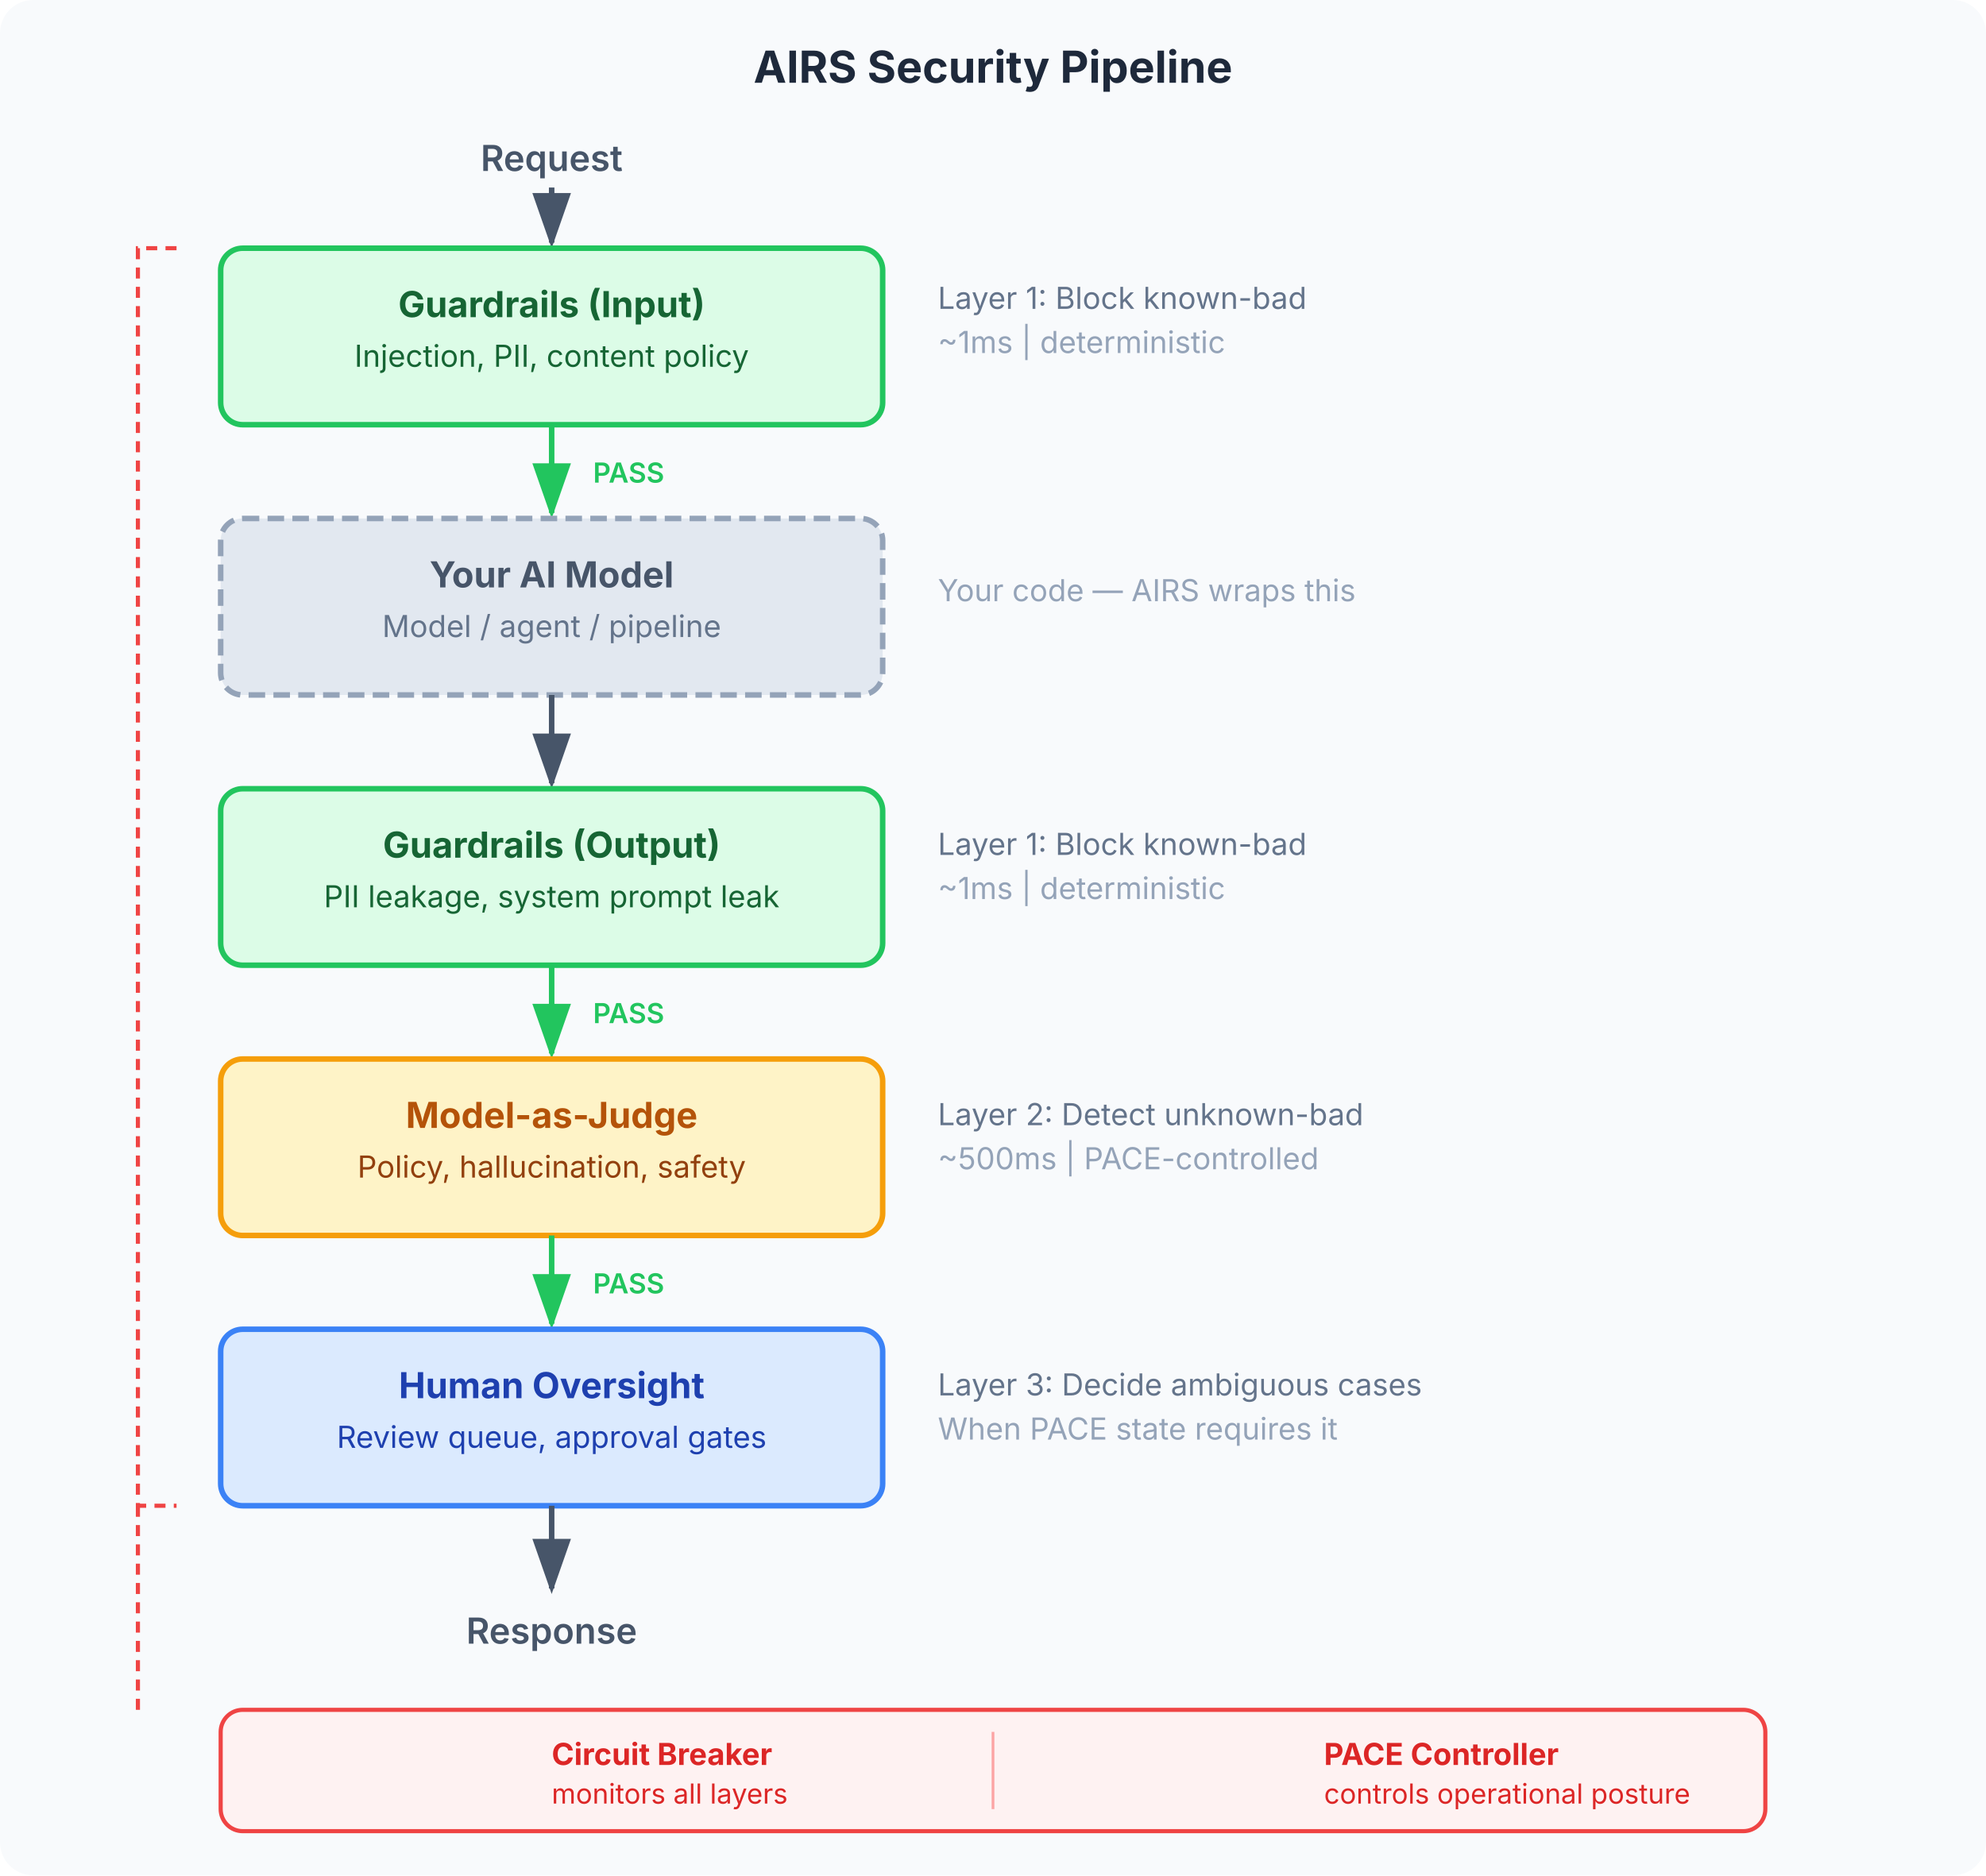
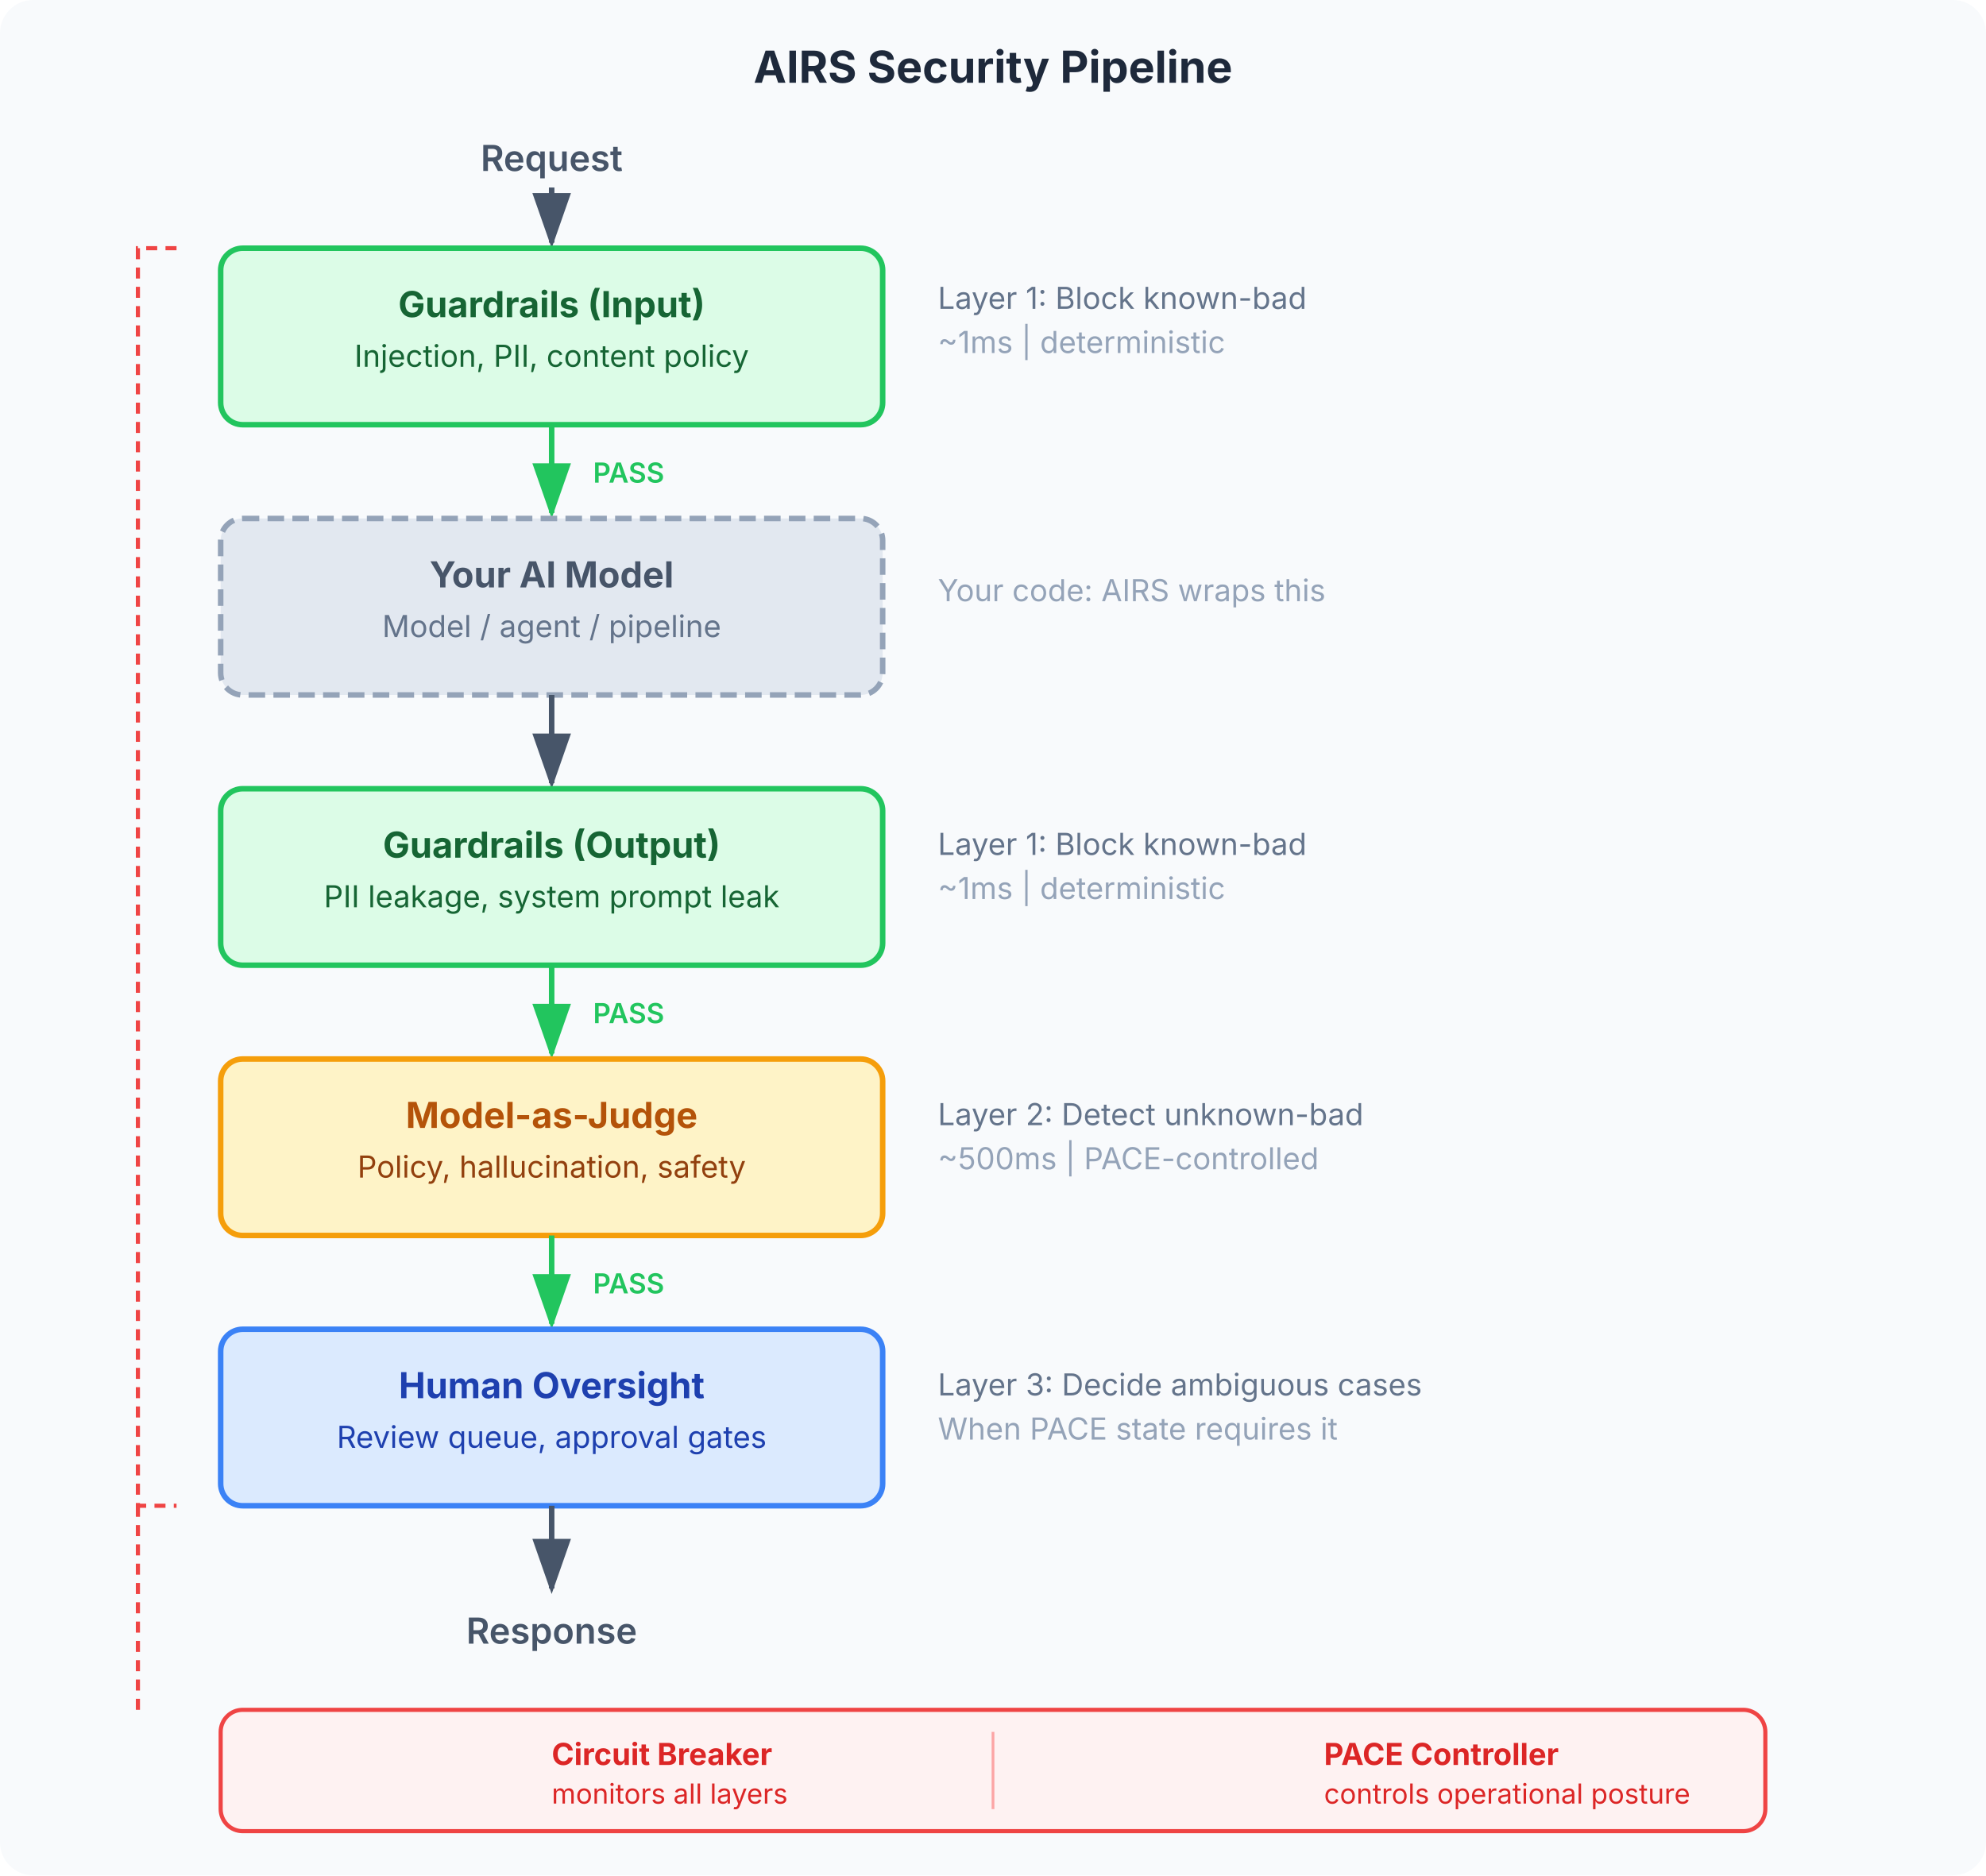
<svg xmlns="http://www.w3.org/2000/svg" width="720" height="680" viewBox="0 0 720 680">
  <defs>
    <marker id="arrow" markerWidth="10" markerHeight="7" refX="9" refY="3.5" orient="auto">
      <polygon points="0 0, 10 3.5, 0 7" fill="#475569" />
    </marker>
    <marker id="arrow-green" markerWidth="10" markerHeight="7" refX="9" refY="3.5" orient="auto">
      <polygon points="0 0, 10 3.5, 0 7" fill="#22c55e" />
    </marker>
  </defs>
  <rect width="720" height="680" fill="#f8fafc" rx="12" />
  <text x="360" y="30" font-family="Inter, Arial, sans-serif" font-size="16" font-weight="bold" fill="#1e293b" text-anchor="middle">AIRS Security Pipeline</text>
  <text x="200" y="62" font-family="Inter, Arial, sans-serif" font-size="13" font-weight="600" fill="#475569" text-anchor="middle">Request</text>
  <line x1="200" y1="68" x2="200" y2="88" stroke="#475569" stroke-width="2" marker-end="url(#arrow)" />
  <rect x="80" y="90" width="240" height="64" rx="8" fill="#dcfce7" stroke="#22c55e" stroke-width="2" />
  <text x="200" y="115" font-family="Inter, Arial, sans-serif" font-size="13" font-weight="bold" fill="#166534" text-anchor="middle">Guardrails (Input)</text>
  <text x="200" y="133" font-family="Inter, Arial, sans-serif" font-size="11" fill="#166534" text-anchor="middle">Injection, PII, content policy</text>
  <text x="340" y="112" font-family="Inter, Arial, sans-serif" font-size="11" fill="#64748b">Layer 1: Block known-bad</text>
  <text x="340" y="128" font-family="Inter, Arial, sans-serif" font-size="11" fill="#94a3b8">~1ms  |  deterministic</text>
  <line x1="200" y1="154" x2="200" y2="186" stroke="#22c55e" stroke-width="2" marker-end="url(#arrow-green)" />
  <text x="215" y="175" font-family="Inter, Arial, sans-serif" font-size="10" font-weight="600" fill="#22c55e">PASS</text>
  <rect x="80" y="188" width="240" height="64" rx="8" fill="#e2e8f0" stroke="#94a3b8" stroke-width="2" stroke-dasharray="6,3" />
  <text x="200" y="213" font-family="Inter, Arial, sans-serif" font-size="13" font-weight="bold" fill="#475569" text-anchor="middle">Your AI Model</text>
  <text x="200" y="231" font-family="Inter, Arial, sans-serif" font-size="11" fill="#64748b" text-anchor="middle">Model / agent / pipeline</text>
-   <text x="340" y="218" font-family="Inter, Arial, sans-serif" font-size="11" fill="#94a3b8">Your code — AIRS wraps this</text>
+   <text x="340" y="218" font-family="Inter, Arial, sans-serif" font-size="11" fill="#94a3b8">Your code: AIRS wraps this</text>
  <line x1="200" y1="252" x2="200" y2="284" stroke="#475569" stroke-width="2" marker-end="url(#arrow)" />
  <rect x="80" y="286" width="240" height="64" rx="8" fill="#dcfce7" stroke="#22c55e" stroke-width="2" />
  <text x="200" y="311" font-family="Inter, Arial, sans-serif" font-size="13" font-weight="bold" fill="#166534" text-anchor="middle">Guardrails (Output)</text>
  <text x="200" y="329" font-family="Inter, Arial, sans-serif" font-size="11" fill="#166534" text-anchor="middle">PII leakage, system prompt leak</text>
  <text x="340" y="310" font-family="Inter, Arial, sans-serif" font-size="11" fill="#64748b">Layer 1: Block known-bad</text>
  <text x="340" y="326" font-family="Inter, Arial, sans-serif" font-size="11" fill="#94a3b8">~1ms  |  deterministic</text>
  <line x1="200" y1="350" x2="200" y2="382" stroke="#22c55e" stroke-width="2" marker-end="url(#arrow-green)" />
  <text x="215" y="371" font-family="Inter, Arial, sans-serif" font-size="10" font-weight="600" fill="#22c55e">PASS</text>
  <rect x="80" y="384" width="240" height="64" rx="8" fill="#fef3c7" stroke="#f59e0b" stroke-width="2" />
  <text x="200" y="409" font-family="Inter, Arial, sans-serif" font-size="13" font-weight="bold" fill="#b45309" text-anchor="middle">Model-as-Judge</text>
  <text x="200" y="427" font-family="Inter, Arial, sans-serif" font-size="11" fill="#92400e" text-anchor="middle">Policy, hallucination, safety</text>
  <text x="340" y="408" font-family="Inter, Arial, sans-serif" font-size="11" fill="#64748b">Layer 2: Detect unknown-bad</text>
  <text x="340" y="424" font-family="Inter, Arial, sans-serif" font-size="11" fill="#94a3b8">~500ms  |  PACE-controlled</text>
  <line x1="200" y1="448" x2="200" y2="480" stroke="#22c55e" stroke-width="2" marker-end="url(#arrow-green)" />
  <text x="215" y="469" font-family="Inter, Arial, sans-serif" font-size="10" font-weight="600" fill="#22c55e">PASS</text>
  <rect x="80" y="482" width="240" height="64" rx="8" fill="#dbeafe" stroke="#3b82f6" stroke-width="2" />
  <text x="200" y="507" font-family="Inter, Arial, sans-serif" font-size="13" font-weight="bold" fill="#1e40af" text-anchor="middle">Human Oversight</text>
  <text x="200" y="525" font-family="Inter, Arial, sans-serif" font-size="11" fill="#1e40af" text-anchor="middle">Review queue, approval gates</text>
  <text x="340" y="506" font-family="Inter, Arial, sans-serif" font-size="11" fill="#64748b">Layer 3: Decide ambiguous cases</text>
  <text x="340" y="522" font-family="Inter, Arial, sans-serif" font-size="11" fill="#94a3b8">When PACE state requires it</text>
  <line x1="200" y1="546" x2="200" y2="576" stroke="#475569" stroke-width="2" marker-end="url(#arrow)" />
  <text x="200" y="596" font-family="Inter, Arial, sans-serif" font-size="13" font-weight="600" fill="#475569" text-anchor="middle">Response</text>
  <rect x="80" y="620" width="560" height="44" rx="8" fill="#fef2f2" stroke="#ef4444" stroke-width="1.5" />
  <text x="200" y="640" font-family="Inter, Arial, sans-serif" font-size="11" font-weight="bold" fill="#dc2626">Circuit Breaker</text>
  <text x="200" y="654" font-family="Inter, Arial, sans-serif" font-size="10" fill="#dc2626">monitors all layers</text>
  <line x1="360" y1="628" x2="360" y2="656" stroke="#fca5a5" stroke-width="1" />
  <text x="480" y="640" font-family="Inter, Arial, sans-serif" font-size="11" font-weight="bold" fill="#dc2626">PACE Controller</text>
  <text x="480" y="654" font-family="Inter, Arial, sans-serif" font-size="10" fill="#dc2626">controls operational posture</text>
  <path d="M 64 90 L 50 90 L 50 546 L 64 546" stroke="#ef4444" stroke-width="1.5" fill="none" stroke-dasharray="4,3" />
  <line x1="50" y1="546" x2="50" y2="620" stroke="#ef4444" stroke-width="1.5" stroke-dasharray="4,3" />
</svg>
